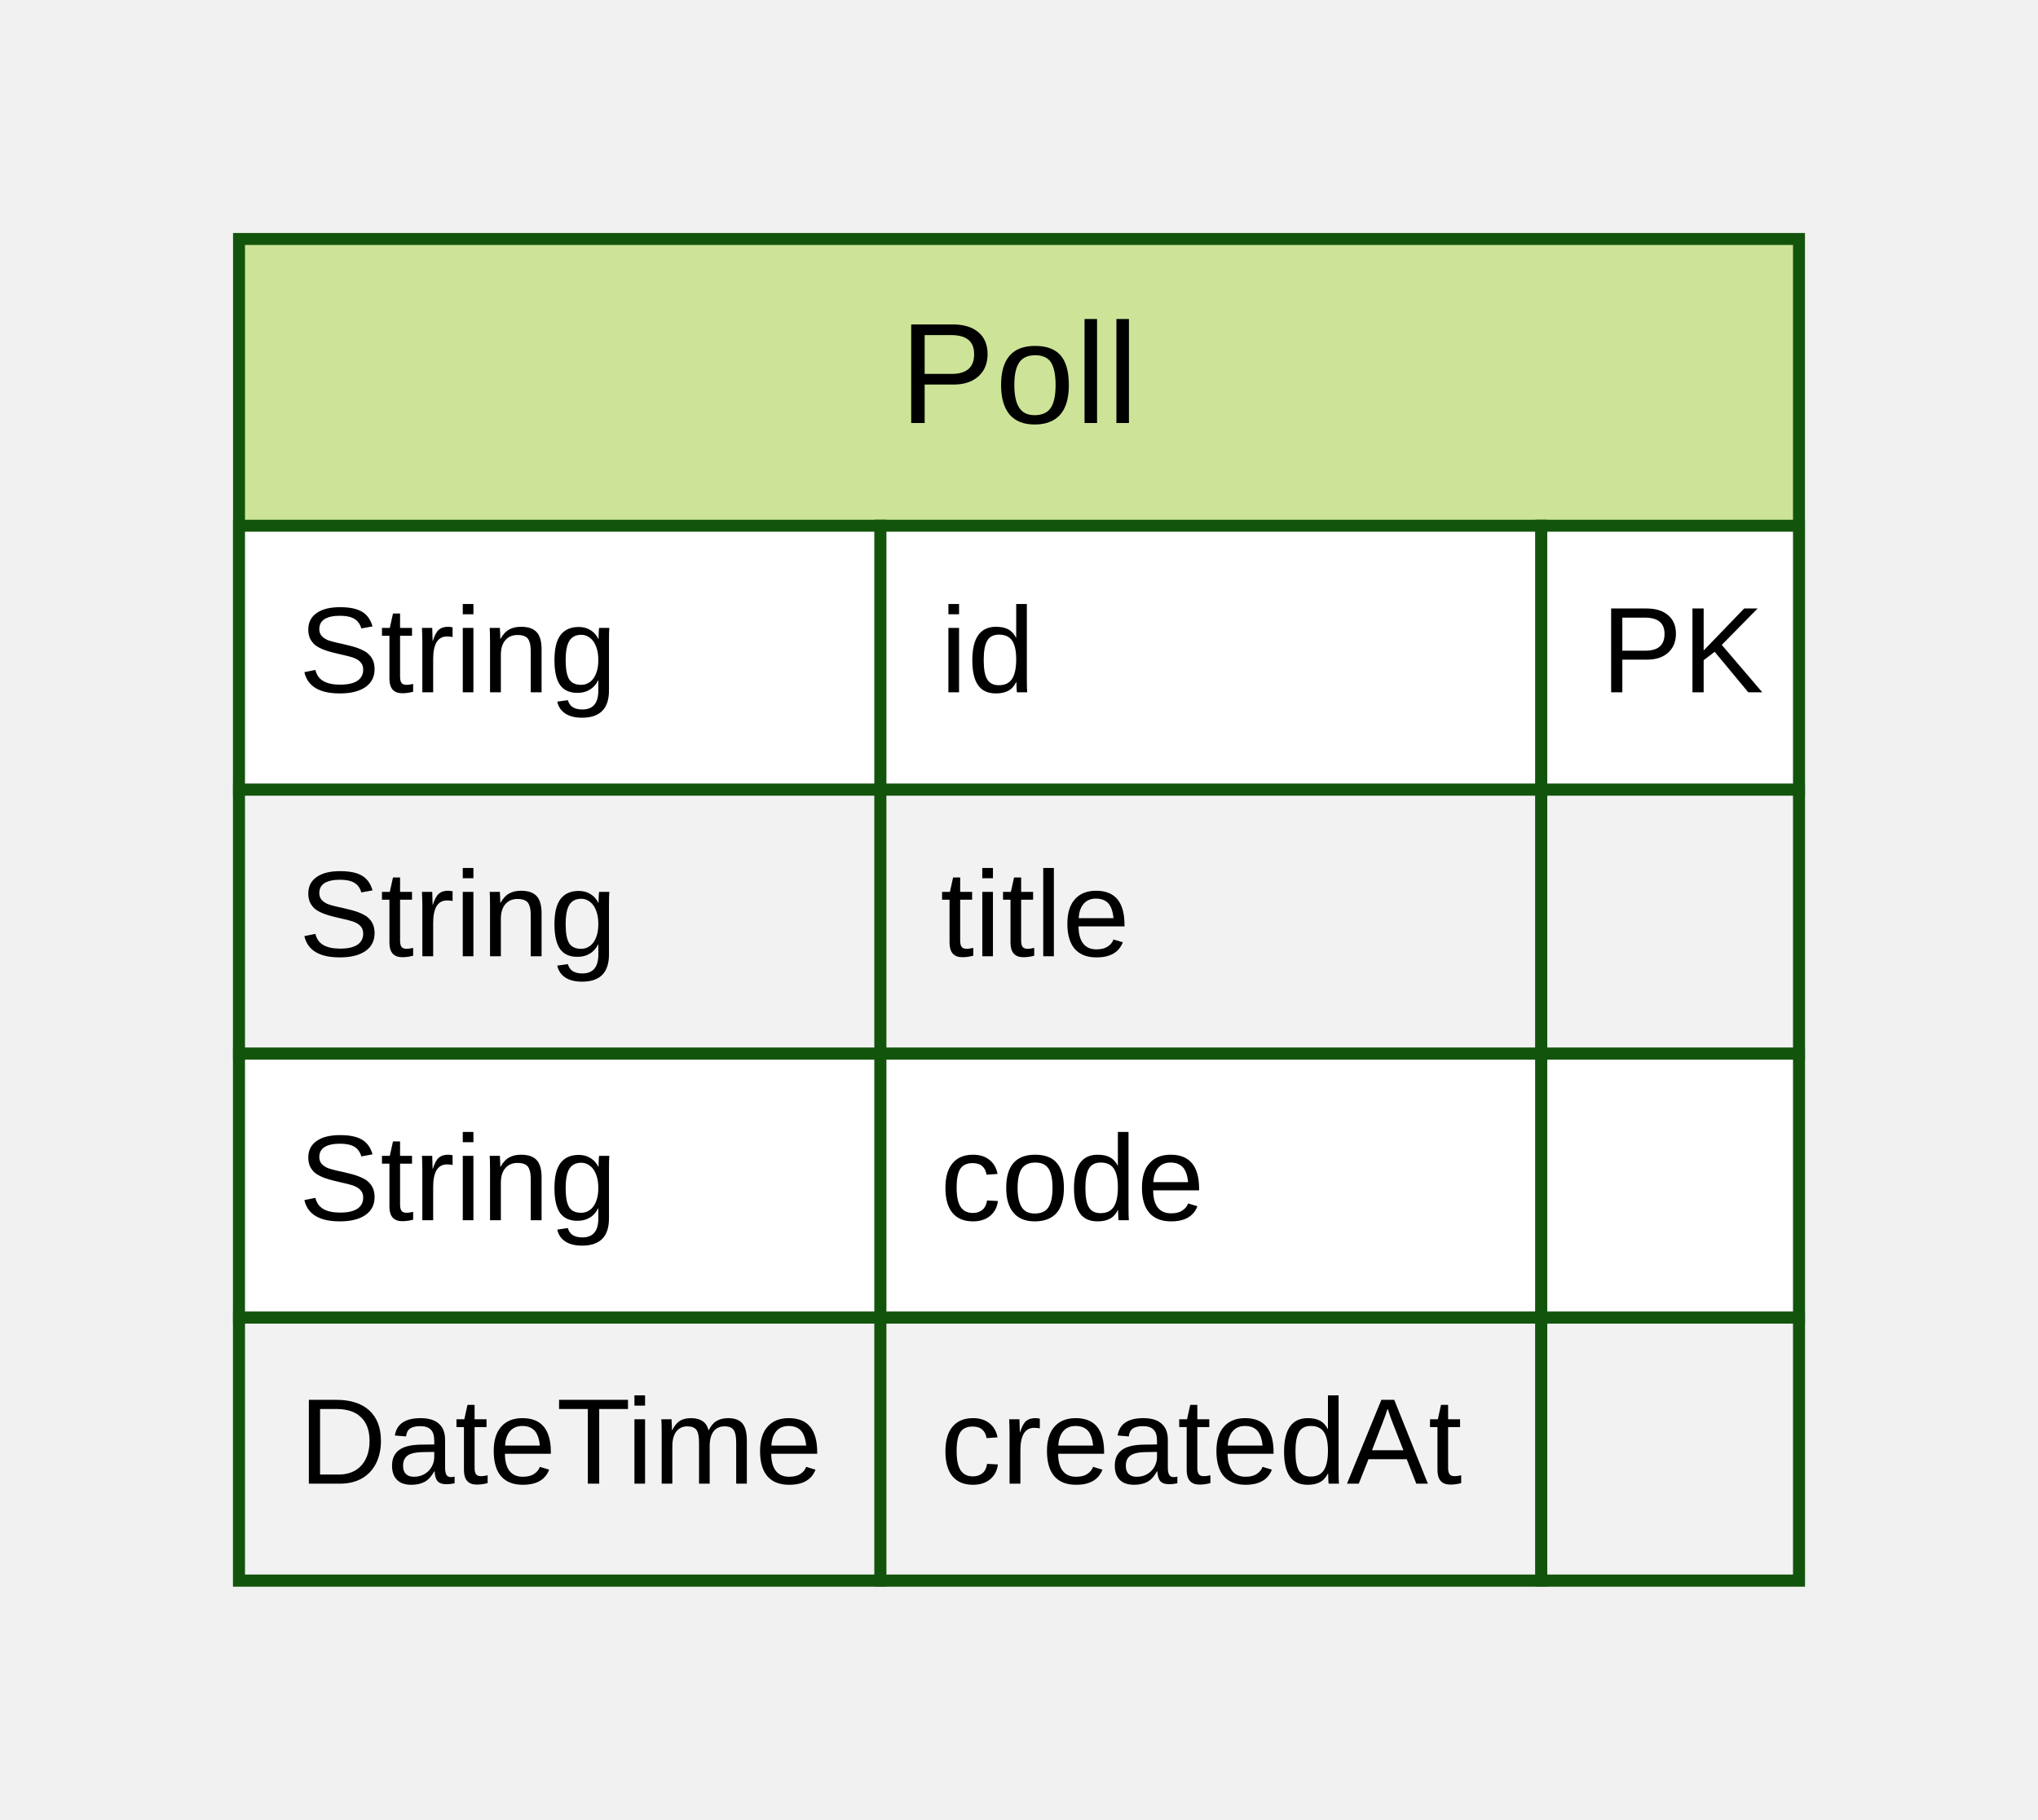
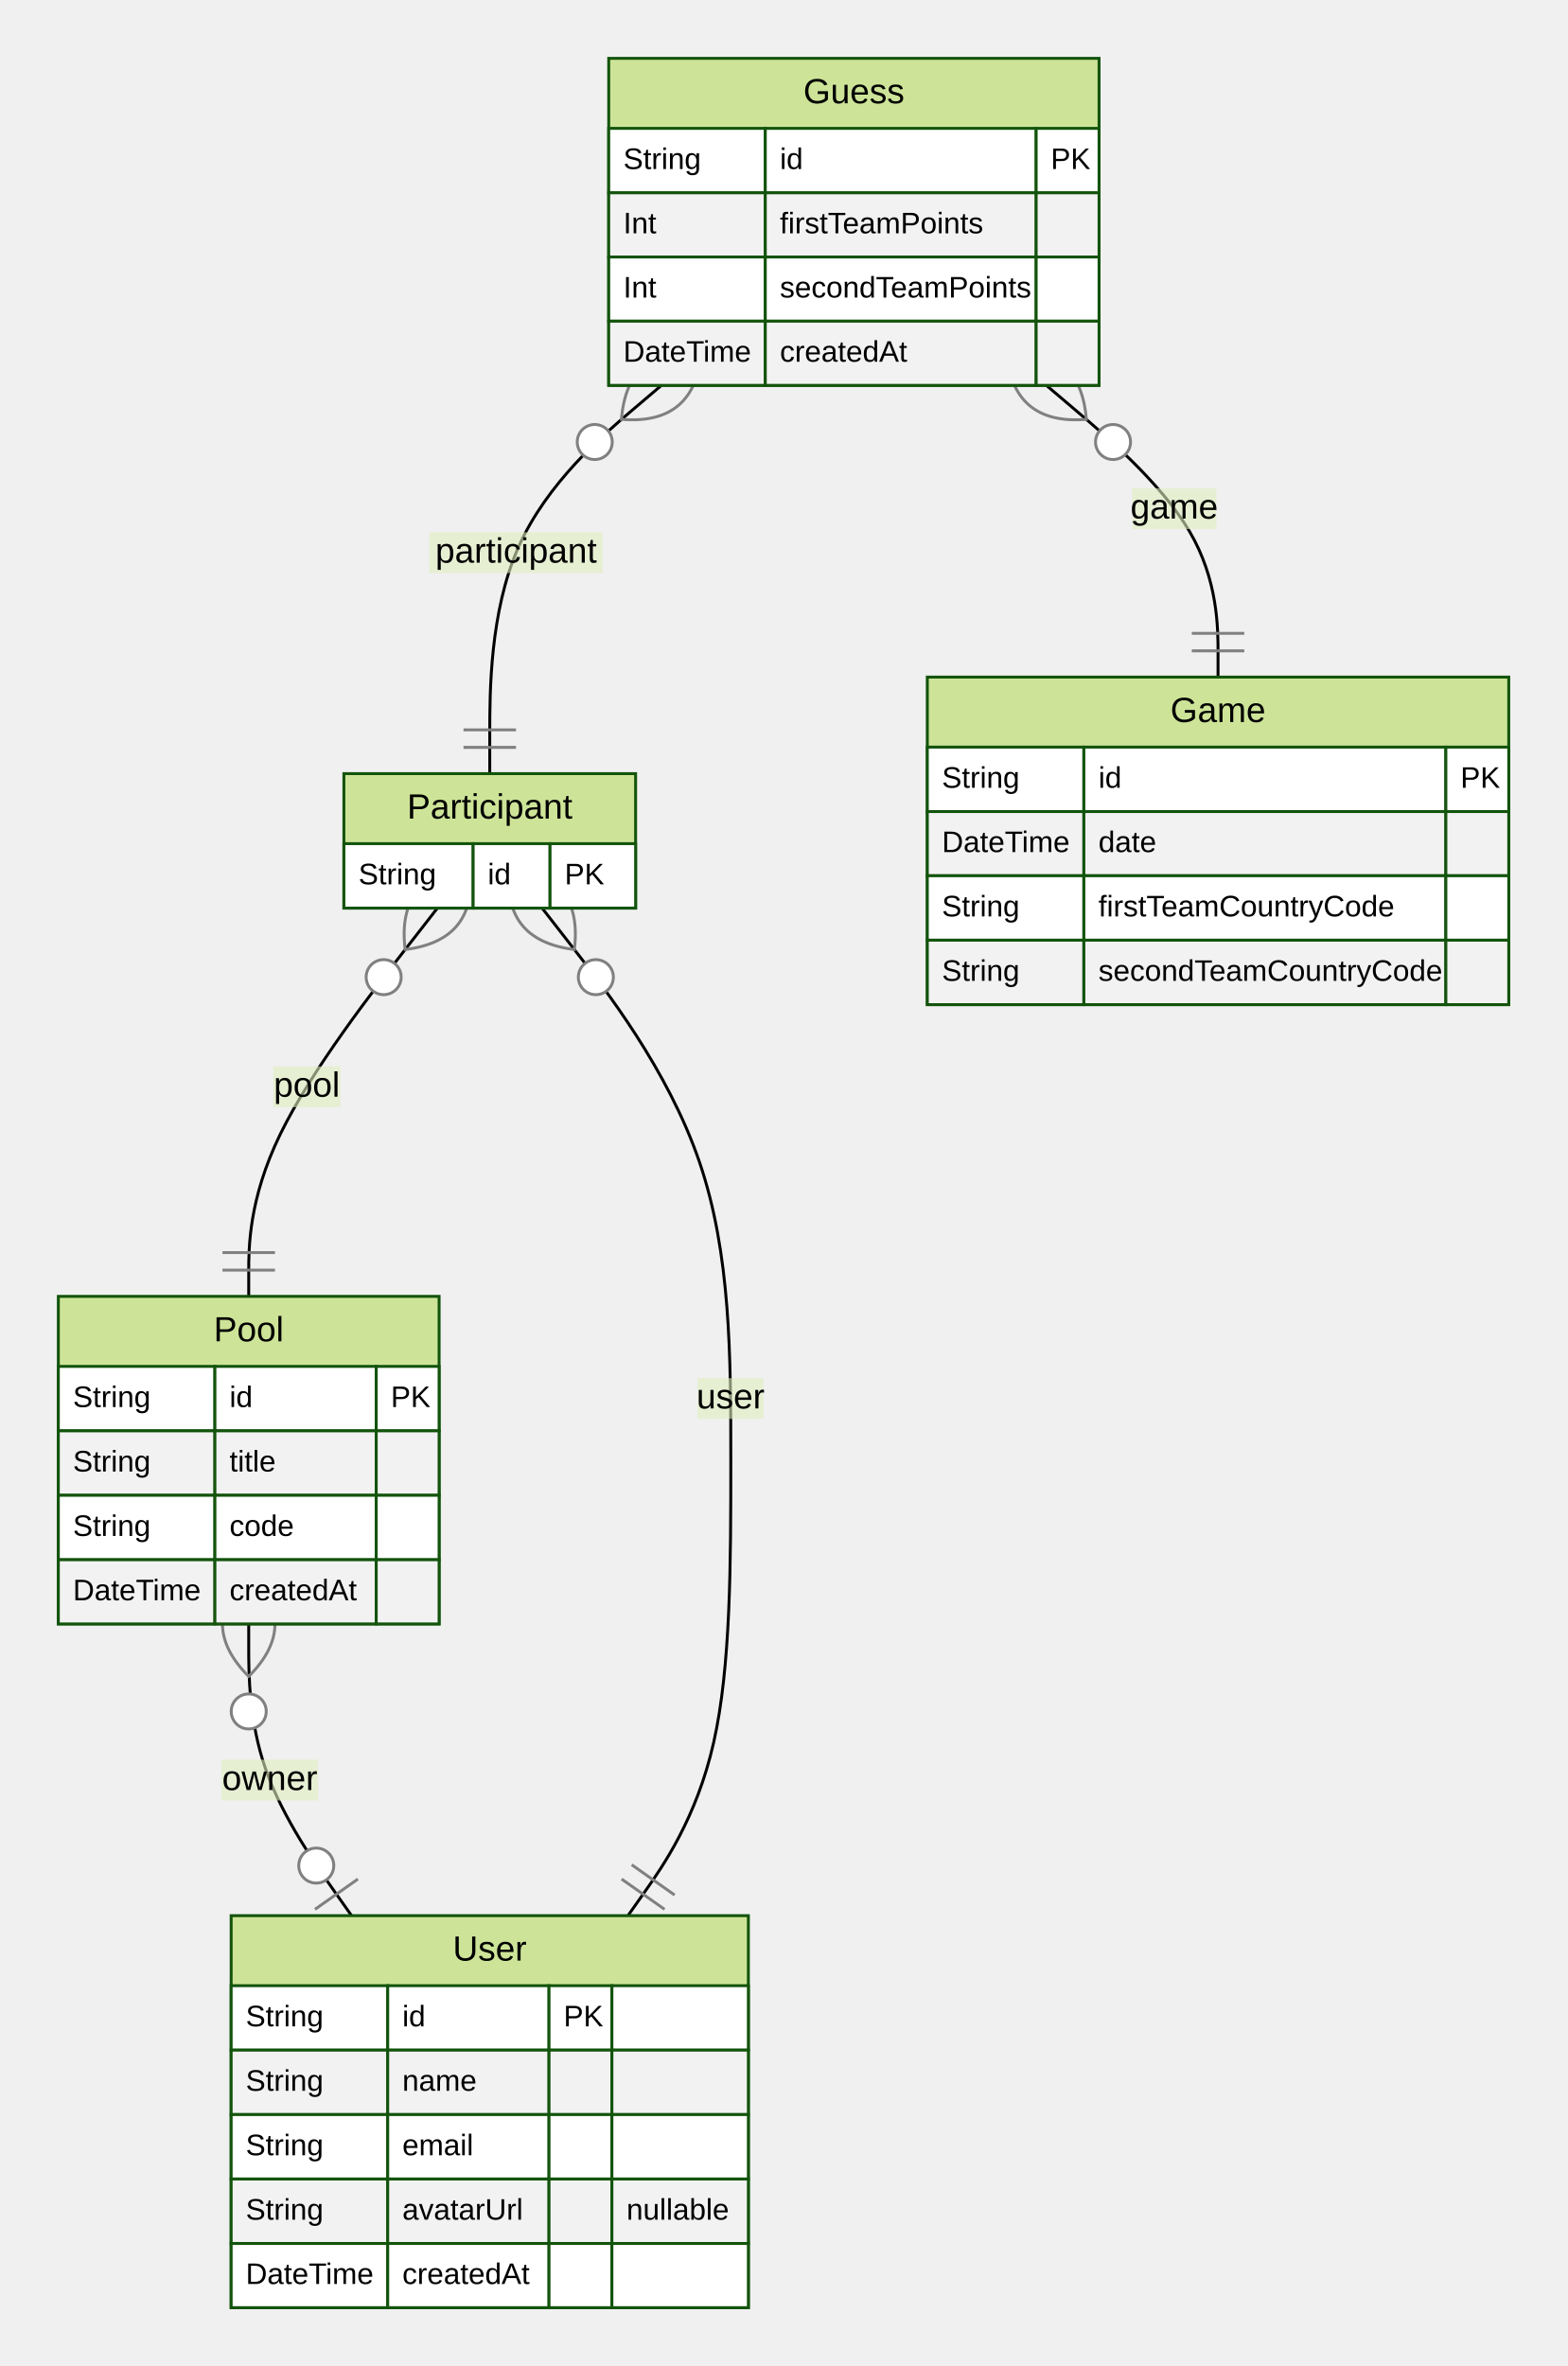
- <svg xmlns="http://www.w3.org/2000/svg" aria-labelledby="chart-title-mermaid-0 chart-desc-mermaid-0" role="img" viewBox="0 0 170.531 152.275" style="max-width: 170.531px; background-color: white;" width="100%" id="mermaid-0">
+ <svg xmlns="http://www.w3.org/2000/svg" aria-labelledby="chart-title-mermaid-0 chart-desc-mermaid-0" role="img" viewBox="0 0 537.227 811.01" style="max-width: 537.227px; background-color: white;" width="100%" id="mermaid-0">
  <style>#mermaid-0 {font-family:"trebuchet ms",verdana,arial,sans-serif;font-size:16px;fill:#000000;}#mermaid-0 .error-icon{fill:#552222;}#mermaid-0 .error-text{fill:#552222;stroke:#552222;}#mermaid-0 .edge-thickness-normal{stroke-width:2px;}#mermaid-0 .edge-thickness-thick{stroke-width:3.5px;}#mermaid-0 .edge-pattern-solid{stroke-dasharray:0;}#mermaid-0 .edge-pattern-dashed{stroke-dasharray:3;}#mermaid-0 .edge-pattern-dotted{stroke-dasharray:2;}#mermaid-0 .marker{fill:#000000;stroke:#000000;}#mermaid-0 .marker.cross{stroke:#000000;}#mermaid-0 svg{font-family:"trebuchet ms",verdana,arial,sans-serif;font-size:16px;}#mermaid-0 .entityBox{fill:#cde498;stroke:#13540c;}#mermaid-0 .attributeBoxOdd{fill:#ffffff;stroke:#13540c;}#mermaid-0 .attributeBoxEven{fill:#f2f2f2;stroke:#13540c;}#mermaid-0 .relationshipLabelBox{fill:hsl(78.158, 58.462%, 84.51%);opacity:0.7;background-color:hsl(78.158, 58.462%, 84.51%);}#mermaid-0 .relationshipLabelBox rect{opacity:0.5;}#mermaid-0 .relationshipLine{stroke:#000000;}#mermaid-0 :root{--mermaid-font-family:"trebuchet ms",verdana,arial,sans-serif;}</style>
  <g />
  <defs>
    <marker orient="auto" markerHeight="18" markerWidth="18" refY="9" refX="0" id="ONLY_ONE_START">
      <path d="M9,0 L9,18 M15,0 L15,18" fill="none" stroke="gray" />
    </marker>
  </defs>
  <defs>
    <marker orient="auto" markerHeight="18" markerWidth="18" refY="9" refX="18" id="ONLY_ONE_END">
      <path d="M3,0 L3,18 M9,0 L9,18" fill="none" stroke="gray" />
    </marker>
  </defs>
  <defs>
    <marker orient="auto" markerHeight="18" markerWidth="30" refY="9" refX="0" id="ZERO_OR_ONE_START">
      <circle r="6" cy="9" cx="21" fill="white" stroke="gray" />
      <path d="M9,0 L9,18" fill="none" stroke="gray" />
    </marker>
  </defs>
  <defs>
    <marker orient="auto" markerHeight="18" markerWidth="30" refY="9" refX="30" id="ZERO_OR_ONE_END">
      <circle r="6" cy="9" cx="9" fill="white" stroke="gray" />
      <path d="M21,0 L21,18" fill="none" stroke="gray" />
    </marker>
  </defs>
  <defs>
    <marker orient="auto" markerHeight="36" markerWidth="45" refY="18" refX="18" id="ONE_OR_MORE_START">
      <path d="M0,18 Q 18,0 36,18 Q 18,36 0,18 M42,9 L42,27" fill="none" stroke="gray" />
    </marker>
  </defs>
  <defs>
    <marker orient="auto" markerHeight="36" markerWidth="45" refY="18" refX="27" id="ONE_OR_MORE_END">
      <path d="M3,9 L3,27 M9,18 Q27,0 45,18 Q27,36 9,18" fill="none" stroke="gray" />
    </marker>
  </defs>
  <defs>
    <marker orient="auto" markerHeight="36" markerWidth="57" refY="18" refX="18" id="ZERO_OR_MORE_START">
      <circle r="6" cy="18" cx="48" fill="white" stroke="gray" />
      <path d="M0,18 Q18,0 36,18 Q18,36 0,18" fill="none" stroke="gray" />
    </marker>
  </defs>
  <defs>
    <marker orient="auto" markerHeight="36" markerWidth="57" refY="18" refX="39" id="ZERO_OR_MORE_END">
      <circle r="6" cy="18" cx="9" fill="white" stroke="gray" />
      <path d="M21,18 Q39,0 57,18 Q39,36 21,18" fill="none" stroke="gray" />
    </marker>
  </defs>
-   <g transform="translate(20,20 )" id="Poll">
+   <path marker-start="url(#ZERO_OR_MORE_START)" marker-end="url(#ZERO_OR_ONE_END)" fill="none" stroke="gray" d="M85.266,556.643L85.266,564.976C85.266,573.309,85.266,589.976,91.142,606.643C97.018,623.309,108.771,639.976,114.647,648.309L120.523,656.643" class="er relationshipLine" />
+   <path marker-start="url(#ZERO_OR_MORE_START)" marker-end="url(#ONLY_ONE_END)" fill="none" stroke="gray" d="M185.841,311.275L196.622,325.124C207.404,338.973,228.968,366.67,239.749,398.208C250.531,429.746,250.531,465.126,250.531,500.505C250.531,535.884,250.531,571.263,244.655,597.286C238.779,623.309,227.026,639.976,221.15,648.309L215.273,656.643" class="er relationshipLine" />
+   <path marker-start="url(#ZERO_OR_MORE_START)" marker-end="url(#ONLY_ONE_END)" fill="none" stroke="gray" d="M149.956,311.275L139.174,325.124C128.393,338.973,106.829,366.67,96.047,388.852C85.266,411.034,85.266,427.701,85.266,436.034L85.266,444.367" class="er relationshipLine" />
+   <path marker-start="url(#ZERO_OR_MORE_START)" marker-end="url(#ONLY_ONE_END)" fill="none" stroke="gray" d="M226.756,132.092L216.946,140.425C207.137,148.758,187.518,165.425,177.708,187.607C167.898,209.789,167.898,237.486,167.898,251.335L167.898,265.184" class="er relationshipLine" />
+   <path marker-start="url(#ZERO_OR_MORE_START)" marker-end="url(#ONLY_ONE_END)" fill="none" stroke="gray" d="M358.705,132.092L368.515,140.425C378.324,148.758,397.943,165.425,407.753,182.092C417.562,198.758,417.562,215.425,417.562,223.758L417.562,232.092" class="er relationshipLine" />
+   <g transform="translate(20,444.3672 )" id="Pool">
    <rect height="112.275" width="130.531" y="0" x="0" stroke="gray" fill-opacity="100%" fill="honeydew" class="er entityBox" />
-     <text transform="translate(65.26562,12)" style="font-family: &quot;trebuchet ms&quot;, verdana, arial, sans-serif;; font-size: 12px" text-anchor="middle" dominant-baseline="middle" y="0" x="0" id="entity-Poll" class="er entityLabel">Poll</text>
-     <rect height="22.092" width="53.672" y="24" x="0" stroke="gray" fill-opacity="100%" fill="honeydew" class="er attributeBoxOdd" />
-     <text transform="translate(5,35.0459)" style="font-family: &quot;trebuchet ms&quot;, verdana, arial, sans-serif;; font-size: 10.2px" text-anchor="left" dominant-baseline="middle" y="0" x="0" id="entity-Poll-attr-1-type" class="er entityLabel">String</text>
+     <text transform="translate(65.26562,12)" style="font-family: &quot;trebuchet ms&quot;, verdana, arial, sans-serif;; font-size: 12px" text-anchor="middle" dominant-baseline="middle" y="0" x="0" id="entity-Pool" class="er entityLabel">Pool</text>
+     <rect height="22.092" width="53.672" y="24" x="0" stroke="gray" fill-opacity="100%" fill="honeydew" class="er attributeBoxOdd" />
+     <text transform="translate(5,35.0459)" style="font-family: &quot;trebuchet ms&quot;, verdana, arial, sans-serif;; font-size: 10.2px" text-anchor="left" dominant-baseline="middle" y="0" x="0" id="entity-Pool-attr-1-type" class="er entityLabel">String</text>
    <rect height="22.092" width="55.297" y="24" x="53.672" stroke="gray" fill-opacity="100%" fill="honeydew" class="er attributeBoxOdd" />
-     <text transform="translate(58.67188,35.0459)" style="font-family: &quot;trebuchet ms&quot;, verdana, arial, sans-serif;; font-size: 10.2px" text-anchor="left" dominant-baseline="middle" y="0" x="0" id="entity-Poll-attr-1-name" class="er entityLabel">id</text>
+     <text transform="translate(58.67188,35.0459)" style="font-family: &quot;trebuchet ms&quot;, verdana, arial, sans-serif;; font-size: 10.2px" text-anchor="left" dominant-baseline="middle" y="0" x="0" id="entity-Pool-attr-1-name" class="er entityLabel">id</text>
    <rect height="22.092" width="21.562" y="24" x="108.969" stroke="gray" fill-opacity="100%" fill="honeydew" class="er attributeBoxOdd" />
-     <text transform="translate(113.9688,35.0459)" style="font-family: &quot;trebuchet ms&quot;, verdana, arial, sans-serif;; font-size: 10.2px" text-anchor="left" dominant-baseline="middle" y="0" x="0" id="entity-Poll-attr-1-key" class="er entityLabel">PK</text>
+     <text transform="translate(113.9688,35.0459)" style="font-family: &quot;trebuchet ms&quot;, verdana, arial, sans-serif;; font-size: 10.2px" text-anchor="left" dominant-baseline="middle" y="0" x="0" id="entity-Pool-attr-1-key" class="er entityLabel">PK</text>
    <rect height="22.092" width="53.672" y="46.092" x="0" stroke="gray" fill-opacity="100%" fill="honeydew" class="er attributeBoxEven" />
-     <text transform="translate(5,57.1377)" style="font-family: &quot;trebuchet ms&quot;, verdana, arial, sans-serif;; font-size: 10.2px" text-anchor="left" dominant-baseline="middle" y="0" x="0" id="entity-Poll-attr-2-type" class="er entityLabel">String</text>
+     <text transform="translate(5,57.1377)" style="font-family: &quot;trebuchet ms&quot;, verdana, arial, sans-serif;; font-size: 10.2px" text-anchor="left" dominant-baseline="middle" y="0" x="0" id="entity-Pool-attr-2-type" class="er entityLabel">String</text>
    <rect height="22.092" width="55.297" y="46.092" x="53.672" stroke="gray" fill-opacity="100%" fill="honeydew" class="er attributeBoxEven" />
-     <text transform="translate(58.67188,57.1377)" style="font-family: &quot;trebuchet ms&quot;, verdana, arial, sans-serif;; font-size: 10.2px" text-anchor="left" dominant-baseline="middle" y="0" x="0" id="entity-Poll-attr-2-name" class="er entityLabel">title</text>
+     <text transform="translate(58.67188,57.1377)" style="font-family: &quot;trebuchet ms&quot;, verdana, arial, sans-serif;; font-size: 10.2px" text-anchor="left" dominant-baseline="middle" y="0" x="0" id="entity-Pool-attr-2-name" class="er entityLabel">title</text>
    <rect height="22.092" width="21.562" y="46.092" x="108.969" stroke="gray" fill-opacity="100%" fill="honeydew" class="er attributeBoxEven" />
-     <text transform="translate(113.9688,57.1377)" style="font-family: &quot;trebuchet ms&quot;, verdana, arial, sans-serif;; font-size: 10.2px" text-anchor="left" dominant-baseline="middle" y="0" x="0" id="entity-Poll-attr-2-key" class="er entityLabel" />
+     <text transform="translate(113.9688,57.1377)" style="font-family: &quot;trebuchet ms&quot;, verdana, arial, sans-serif;; font-size: 10.2px" text-anchor="left" dominant-baseline="middle" y="0" x="0" id="entity-Pool-attr-2-key" class="er entityLabel" />
    <rect height="22.092" width="53.672" y="68.184" x="0" stroke="gray" fill-opacity="100%" fill="honeydew" class="er attributeBoxOdd" />
-     <text transform="translate(5,79.22949)" style="font-family: &quot;trebuchet ms&quot;, verdana, arial, sans-serif;; font-size: 10.2px" text-anchor="left" dominant-baseline="middle" y="0" x="0" id="entity-Poll-attr-3-type" class="er entityLabel">String</text>
+     <text transform="translate(5,79.22949)" style="font-family: &quot;trebuchet ms&quot;, verdana, arial, sans-serif;; font-size: 10.2px" text-anchor="left" dominant-baseline="middle" y="0" x="0" id="entity-Pool-attr-3-type" class="er entityLabel">String</text>
    <rect height="22.092" width="55.297" y="68.184" x="53.672" stroke="gray" fill-opacity="100%" fill="honeydew" class="er attributeBoxOdd" />
-     <text transform="translate(58.67188,79.22949)" style="font-family: &quot;trebuchet ms&quot;, verdana, arial, sans-serif;; font-size: 10.2px" text-anchor="left" dominant-baseline="middle" y="0" x="0" id="entity-Poll-attr-3-name" class="er entityLabel">code</text>
+     <text transform="translate(58.67188,79.22949)" style="font-family: &quot;trebuchet ms&quot;, verdana, arial, sans-serif;; font-size: 10.2px" text-anchor="left" dominant-baseline="middle" y="0" x="0" id="entity-Pool-attr-3-name" class="er entityLabel">code</text>
    <rect height="22.092" width="21.562" y="68.184" x="108.969" stroke="gray" fill-opacity="100%" fill="honeydew" class="er attributeBoxOdd" />
-     <text transform="translate(113.9688,79.22949)" style="font-family: &quot;trebuchet ms&quot;, verdana, arial, sans-serif;; font-size: 10.2px" text-anchor="left" dominant-baseline="middle" y="0" x="0" id="entity-Poll-attr-3-key" class="er entityLabel" />
+     <text transform="translate(113.9688,79.22949)" style="font-family: &quot;trebuchet ms&quot;, verdana, arial, sans-serif;; font-size: 10.2px" text-anchor="left" dominant-baseline="middle" y="0" x="0" id="entity-Pool-attr-3-key" class="er entityLabel" />
    <rect height="22" width="53.672" y="90.275" x="0" stroke="gray" fill-opacity="100%" fill="honeydew" class="er attributeBoxEven" />
-     <text transform="translate(5,101.2754)" style="font-family: &quot;trebuchet ms&quot;, verdana, arial, sans-serif;; font-size: 10.2px" text-anchor="left" dominant-baseline="middle" y="0" x="0" id="entity-Poll-attr-4-type" class="er entityLabel">DateTime</text>
+     <text transform="translate(5,101.2754)" style="font-family: &quot;trebuchet ms&quot;, verdana, arial, sans-serif;; font-size: 10.2px" text-anchor="left" dominant-baseline="middle" y="0" x="0" id="entity-Pool-attr-4-type" class="er entityLabel">DateTime</text>
    <rect height="22" width="55.297" y="90.275" x="53.672" stroke="gray" fill-opacity="100%" fill="honeydew" class="er attributeBoxEven" />
-     <text transform="translate(58.67188,101.2754)" style="font-family: &quot;trebuchet ms&quot;, verdana, arial, sans-serif;; font-size: 10.2px" text-anchor="left" dominant-baseline="middle" y="0" x="0" id="entity-Poll-attr-4-name" class="er entityLabel">createdAt</text>
+     <text transform="translate(58.67188,101.2754)" style="font-family: &quot;trebuchet ms&quot;, verdana, arial, sans-serif;; font-size: 10.2px" text-anchor="left" dominant-baseline="middle" y="0" x="0" id="entity-Pool-attr-4-name" class="er entityLabel">createdAt</text>
    <rect height="22" width="21.562" y="90.275" x="108.969" stroke="gray" fill-opacity="100%" fill="honeydew" class="er attributeBoxEven" />
-     <text transform="translate(113.9688,101.2754)" style="font-family: &quot;trebuchet ms&quot;, verdana, arial, sans-serif;; font-size: 10.2px" text-anchor="left" dominant-baseline="middle" y="0" x="0" id="entity-Poll-attr-4-key" class="er entityLabel" />
-   </g>
+     <text transform="translate(113.9688,101.2754)" style="font-family: &quot;trebuchet ms&quot;, verdana, arial, sans-serif;; font-size: 10.2px" text-anchor="left" dominant-baseline="middle" y="0" x="0" id="entity-Pool-attr-4-key" class="er entityLabel" />
+   </g>
+   <g transform="translate(117.8984,265.1836 )" id="Participant">
+     <rect height="46.092" width="100" y="0" x="0" stroke="gray" fill-opacity="100%" fill="honeydew" class="er entityBox" />
+     <text transform="translate(50,12)" style="font-family: &quot;trebuchet ms&quot;, verdana, arial, sans-serif;; font-size: 12px" text-anchor="middle" dominant-baseline="middle" y="0" x="0" id="entity-Participant" class="er entityLabel">Participant</text>
+     <rect height="22.092" width="44.302" y="24" x="0" stroke="gray" fill-opacity="100%" fill="honeydew" class="er attributeBoxOdd" />
+     <text transform="translate(5,35.0459)" style="font-family: &quot;trebuchet ms&quot;, verdana, arial, sans-serif;; font-size: 10.2px" text-anchor="left" dominant-baseline="middle" y="0" x="0" id="entity-Participant-attr-1-type" class="er entityLabel">String</text>
+     <rect height="22.092" width="26.365" y="24" x="44.302" stroke="gray" fill-opacity="100%" fill="honeydew" class="er attributeBoxOdd" />
+     <text transform="translate(49.30208,35.0459)" style="font-family: &quot;trebuchet ms&quot;, verdana, arial, sans-serif;; font-size: 10.2px" text-anchor="left" dominant-baseline="middle" y="0" x="0" id="entity-Participant-attr-1-name" class="er entityLabel">id</text>
+     <rect height="22.092" width="29.333" y="24" x="70.667" stroke="gray" fill-opacity="100%" fill="honeydew" class="er attributeBoxOdd" />
+     <text transform="translate(75.66667,35.0459)" style="font-family: &quot;trebuchet ms&quot;, verdana, arial, sans-serif;; font-size: 10.2px" text-anchor="left" dominant-baseline="middle" y="0" x="0" id="entity-Participant-attr-1-key" class="er entityLabel">PK</text>
+   </g>
+   <g transform="translate(79.24219,656.6426 )" id="User">
+     <rect height="134.367" width="177.312" y="0" x="0" stroke="gray" fill-opacity="100%" fill="honeydew" class="er entityBox" />
+     <text transform="translate(88.65625,12)" style="font-family: &quot;trebuchet ms&quot;, verdana, arial, sans-serif;; font-size: 12px" text-anchor="middle" dominant-baseline="middle" y="0" x="0" id="entity-User" class="er entityLabel">User</text>
+     <rect height="22.092" width="53.672" y="24" x="0" stroke="gray" fill-opacity="100%" fill="honeydew" class="er attributeBoxOdd" />
+     <text transform="translate(5,35.0459)" style="font-family: &quot;trebuchet ms&quot;, verdana, arial, sans-serif;; font-size: 10.2px" text-anchor="left" dominant-baseline="middle" y="0" x="0" id="entity-User-attr-1-type" class="er entityLabel">String</text>
+     <rect height="22.092" width="55.297" y="24" x="53.672" stroke="gray" fill-opacity="100%" fill="honeydew" class="er attributeBoxOdd" />
+     <text transform="translate(58.67188,35.0459)" style="font-family: &quot;trebuchet ms&quot;, verdana, arial, sans-serif;; font-size: 10.2px" text-anchor="left" dominant-baseline="middle" y="0" x="0" id="entity-User-attr-1-name" class="er entityLabel">id</text>
+     <rect height="22.092" width="21.562" y="24" x="108.969" stroke="gray" fill-opacity="100%" fill="honeydew" class="er attributeBoxOdd" />
+     <text transform="translate(113.9688,35.0459)" style="font-family: &quot;trebuchet ms&quot;, verdana, arial, sans-serif;; font-size: 10.2px" text-anchor="left" dominant-baseline="middle" y="0" x="0" id="entity-User-attr-1-key" class="er entityLabel">PK</text>
+     <rect height="22.092" width="46.781" y="24" x="130.531" stroke="gray" fill-opacity="100%" fill="honeydew" class="er attributeBoxOdd" />
+     <text transform="translate(135.5312,35.0459)" style="font-family: &quot;trebuchet ms&quot;, verdana, arial, sans-serif;; font-size: 10.2px" text-anchor="left" dominant-baseline="middle" y="0" x="0" id="entity-User-attr-1-comment" class="er entityLabel" />
+     <rect height="22.092" width="53.672" y="46.092" x="0" stroke="gray" fill-opacity="100%" fill="honeydew" class="er attributeBoxEven" />
+     <text transform="translate(5,57.1377)" style="font-family: &quot;trebuchet ms&quot;, verdana, arial, sans-serif;; font-size: 10.2px" text-anchor="left" dominant-baseline="middle" y="0" x="0" id="entity-User-attr-2-type" class="er entityLabel">String</text>
+     <rect height="22.092" width="55.297" y="46.092" x="53.672" stroke="gray" fill-opacity="100%" fill="honeydew" class="er attributeBoxEven" />
+     <text transform="translate(58.67188,57.1377)" style="font-family: &quot;trebuchet ms&quot;, verdana, arial, sans-serif;; font-size: 10.2px" text-anchor="left" dominant-baseline="middle" y="0" x="0" id="entity-User-attr-2-name" class="er entityLabel">name</text>
+     <rect height="22.092" width="21.562" y="46.092" x="108.969" stroke="gray" fill-opacity="100%" fill="honeydew" class="er attributeBoxEven" />
+     <text transform="translate(113.9688,57.1377)" style="font-family: &quot;trebuchet ms&quot;, verdana, arial, sans-serif;; font-size: 10.2px" text-anchor="left" dominant-baseline="middle" y="0" x="0" id="entity-User-attr-2-key" class="er entityLabel" />
+     <rect height="22.092" width="46.781" y="46.092" x="130.531" stroke="gray" fill-opacity="100%" fill="honeydew" class="er attributeBoxEven" />
+     <text transform="translate(135.5312,57.1377)" style="font-family: &quot;trebuchet ms&quot;, verdana, arial, sans-serif;; font-size: 10.2px" text-anchor="left" dominant-baseline="middle" y="0" x="0" id="entity-User-attr-2-comment" class="er entityLabel" />
+     <rect height="22.092" width="53.672" y="68.184" x="0" stroke="gray" fill-opacity="100%" fill="honeydew" class="er attributeBoxOdd" />
+     <text transform="translate(5,79.22949)" style="font-family: &quot;trebuchet ms&quot;, verdana, arial, sans-serif;; font-size: 10.2px" text-anchor="left" dominant-baseline="middle" y="0" x="0" id="entity-User-attr-3-type" class="er entityLabel">String</text>
+     <rect height="22.092" width="55.297" y="68.184" x="53.672" stroke="gray" fill-opacity="100%" fill="honeydew" class="er attributeBoxOdd" />
+     <text transform="translate(58.67188,79.22949)" style="font-family: &quot;trebuchet ms&quot;, verdana, arial, sans-serif;; font-size: 10.2px" text-anchor="left" dominant-baseline="middle" y="0" x="0" id="entity-User-attr-3-name" class="er entityLabel">email</text>
+     <rect height="22.092" width="21.562" y="68.184" x="108.969" stroke="gray" fill-opacity="100%" fill="honeydew" class="er attributeBoxOdd" />
+     <text transform="translate(113.9688,79.22949)" style="font-family: &quot;trebuchet ms&quot;, verdana, arial, sans-serif;; font-size: 10.2px" text-anchor="left" dominant-baseline="middle" y="0" x="0" id="entity-User-attr-3-key" class="er entityLabel" />
+     <rect height="22.092" width="46.781" y="68.184" x="130.531" stroke="gray" fill-opacity="100%" fill="honeydew" class="er attributeBoxOdd" />
+     <text transform="translate(135.5312,79.22949)" style="font-family: &quot;trebuchet ms&quot;, verdana, arial, sans-serif;; font-size: 10.2px" text-anchor="left" dominant-baseline="middle" y="0" x="0" id="entity-User-attr-3-comment" class="er entityLabel" />
+     <rect height="22.092" width="53.672" y="90.275" x="0" stroke="gray" fill-opacity="100%" fill="honeydew" class="er attributeBoxEven" />
+     <text transform="translate(5,101.3213)" style="font-family: &quot;trebuchet ms&quot;, verdana, arial, sans-serif;; font-size: 10.2px" text-anchor="left" dominant-baseline="middle" y="0" x="0" id="entity-User-attr-4-type" class="er entityLabel">String</text>
+     <rect height="22.092" width="55.297" y="90.275" x="53.672" stroke="gray" fill-opacity="100%" fill="honeydew" class="er attributeBoxEven" />
+     <text transform="translate(58.67188,101.3213)" style="font-family: &quot;trebuchet ms&quot;, verdana, arial, sans-serif;; font-size: 10.2px" text-anchor="left" dominant-baseline="middle" y="0" x="0" id="entity-User-attr-4-name" class="er entityLabel">avatarUrl</text>
+     <rect height="22.092" width="21.562" y="90.275" x="108.969" stroke="gray" fill-opacity="100%" fill="honeydew" class="er attributeBoxEven" />
+     <text transform="translate(113.9688,101.3213)" style="font-family: &quot;trebuchet ms&quot;, verdana, arial, sans-serif;; font-size: 10.2px" text-anchor="left" dominant-baseline="middle" y="0" x="0" id="entity-User-attr-4-key" class="er entityLabel" />
+     <rect height="22.092" width="46.781" y="90.275" x="130.531" stroke="gray" fill-opacity="100%" fill="honeydew" class="er attributeBoxEven" />
+     <text transform="translate(135.5312,101.3213)" style="font-family: &quot;trebuchet ms&quot;, verdana, arial, sans-serif;; font-size: 10.2px" text-anchor="left" dominant-baseline="middle" y="0" x="0" id="entity-User-attr-4-comment" class="er entityLabel">nullable</text>
+     <rect height="22" width="53.672" y="112.367" x="0" stroke="gray" fill-opacity="100%" fill="honeydew" class="er attributeBoxOdd" />
+     <text transform="translate(5,123.3672)" style="font-family: &quot;trebuchet ms&quot;, verdana, arial, sans-serif;; font-size: 10.2px" text-anchor="left" dominant-baseline="middle" y="0" x="0" id="entity-User-attr-5-type" class="er entityLabel">DateTime</text>
+     <rect height="22" width="55.297" y="112.367" x="53.672" stroke="gray" fill-opacity="100%" fill="honeydew" class="er attributeBoxOdd" />
+     <text transform="translate(58.67188,123.3672)" style="font-family: &quot;trebuchet ms&quot;, verdana, arial, sans-serif;; font-size: 10.2px" text-anchor="left" dominant-baseline="middle" y="0" x="0" id="entity-User-attr-5-name" class="er entityLabel">createdAt</text>
+     <rect height="22" width="21.562" y="112.367" x="108.969" stroke="gray" fill-opacity="100%" fill="honeydew" class="er attributeBoxOdd" />
+     <text transform="translate(113.9688,123.3672)" style="font-family: &quot;trebuchet ms&quot;, verdana, arial, sans-serif;; font-size: 10.2px" text-anchor="left" dominant-baseline="middle" y="0" x="0" id="entity-User-attr-5-key" class="er entityLabel" />
+     <rect height="22" width="46.781" y="112.367" x="130.531" stroke="gray" fill-opacity="100%" fill="honeydew" class="er attributeBoxOdd" />
+     <text transform="translate(135.5312,123.3672)" style="font-family: &quot;trebuchet ms&quot;, verdana, arial, sans-serif;; font-size: 10.2px" text-anchor="left" dominant-baseline="middle" y="0" x="0" id="entity-User-attr-5-comment" class="er entityLabel" />
+   </g>
+   <g transform="translate(317.8984,232.0918 )" id="Game">
+     <rect height="112.275" width="199.328" y="0" x="0" stroke="gray" fill-opacity="100%" fill="honeydew" class="er entityBox" />
+     <text transform="translate(99.66406,12)" style="font-family: &quot;trebuchet ms&quot;, verdana, arial, sans-serif;; font-size: 12px" text-anchor="middle" dominant-baseline="middle" y="0" x="0" id="entity-Game" class="er entityLabel">Game</text>
+     <rect height="22.092" width="53.672" y="24" x="0" stroke="gray" fill-opacity="100%" fill="honeydew" class="er attributeBoxOdd" />
+     <text transform="translate(5,35.0459)" style="font-family: &quot;trebuchet ms&quot;, verdana, arial, sans-serif;; font-size: 10.2px" text-anchor="left" dominant-baseline="middle" y="0" x="0" id="entity-Game-attr-1-type" class="er entityLabel">String</text>
+     <rect height="22.092" width="124.094" y="24" x="53.672" stroke="gray" fill-opacity="100%" fill="honeydew" class="er attributeBoxOdd" />
+     <text transform="translate(58.67188,35.0459)" style="font-family: &quot;trebuchet ms&quot;, verdana, arial, sans-serif;; font-size: 10.2px" text-anchor="left" dominant-baseline="middle" y="0" x="0" id="entity-Game-attr-1-name" class="er entityLabel">id</text>
+     <rect height="22.092" width="21.562" y="24" x="177.766" stroke="gray" fill-opacity="100%" fill="honeydew" class="er attributeBoxOdd" />
+     <text transform="translate(182.7656,35.0459)" style="font-family: &quot;trebuchet ms&quot;, verdana, arial, sans-serif;; font-size: 10.2px" text-anchor="left" dominant-baseline="middle" y="0" x="0" id="entity-Game-attr-1-key" class="er entityLabel">PK</text>
+     <rect height="22" width="53.672" y="46.092" x="0" stroke="gray" fill-opacity="100%" fill="honeydew" class="er attributeBoxEven" />
+     <text transform="translate(5,57.0918)" style="font-family: &quot;trebuchet ms&quot;, verdana, arial, sans-serif;; font-size: 10.2px" text-anchor="left" dominant-baseline="middle" y="0" x="0" id="entity-Game-attr-2-type" class="er entityLabel">DateTime</text>
+     <rect height="22" width="124.094" y="46.092" x="53.672" stroke="gray" fill-opacity="100%" fill="honeydew" class="er attributeBoxEven" />
+     <text transform="translate(58.67188,57.0918)" style="font-family: &quot;trebuchet ms&quot;, verdana, arial, sans-serif;; font-size: 10.2px" text-anchor="left" dominant-baseline="middle" y="0" x="0" id="entity-Game-attr-2-name" class="er entityLabel">date</text>
+     <rect height="22" width="21.562" y="46.092" x="177.766" stroke="gray" fill-opacity="100%" fill="honeydew" class="er attributeBoxEven" />
+     <text transform="translate(182.7656,57.0918)" style="font-family: &quot;trebuchet ms&quot;, verdana, arial, sans-serif;; font-size: 10.2px" text-anchor="left" dominant-baseline="middle" y="0" x="0" id="entity-Game-attr-2-key" class="er entityLabel" />
+     <rect height="22.092" width="53.672" y="68.092" x="0" stroke="gray" fill-opacity="100%" fill="honeydew" class="er attributeBoxOdd" />
+     <text transform="translate(5,79.1377)" style="font-family: &quot;trebuchet ms&quot;, verdana, arial, sans-serif;; font-size: 10.2px" text-anchor="left" dominant-baseline="middle" y="0" x="0" id="entity-Game-attr-3-type" class="er entityLabel">String</text>
+     <rect height="22.092" width="124.094" y="68.092" x="53.672" stroke="gray" fill-opacity="100%" fill="honeydew" class="er attributeBoxOdd" />
+     <text transform="translate(58.67188,79.1377)" style="font-family: &quot;trebuchet ms&quot;, verdana, arial, sans-serif;; font-size: 10.2px" text-anchor="left" dominant-baseline="middle" y="0" x="0" id="entity-Game-attr-3-name" class="er entityLabel">firstTeamCountryCode</text>
+     <rect height="22.092" width="21.562" y="68.092" x="177.766" stroke="gray" fill-opacity="100%" fill="honeydew" class="er attributeBoxOdd" />
+     <text transform="translate(182.7656,79.1377)" style="font-family: &quot;trebuchet ms&quot;, verdana, arial, sans-serif;; font-size: 10.2px" text-anchor="left" dominant-baseline="middle" y="0" x="0" id="entity-Game-attr-3-key" class="er entityLabel" />
+     <rect height="22.092" width="53.672" y="90.184" x="0" stroke="gray" fill-opacity="100%" fill="honeydew" class="er attributeBoxEven" />
+     <text transform="translate(5,101.2295)" style="font-family: &quot;trebuchet ms&quot;, verdana, arial, sans-serif;; font-size: 10.2px" text-anchor="left" dominant-baseline="middle" y="0" x="0" id="entity-Game-attr-4-type" class="er entityLabel">String</text>
+     <rect height="22.092" width="124.094" y="90.184" x="53.672" stroke="gray" fill-opacity="100%" fill="honeydew" class="er attributeBoxEven" />
+     <text transform="translate(58.67188,101.2295)" style="font-family: &quot;trebuchet ms&quot;, verdana, arial, sans-serif;; font-size: 10.2px" text-anchor="left" dominant-baseline="middle" y="0" x="0" id="entity-Game-attr-4-name" class="er entityLabel">secondTeamCountryCode</text>
+     <rect height="22.092" width="21.562" y="90.184" x="177.766" stroke="gray" fill-opacity="100%" fill="honeydew" class="er attributeBoxEven" />
+     <text transform="translate(182.7656,101.2295)" style="font-family: &quot;trebuchet ms&quot;, verdana, arial, sans-serif;; font-size: 10.2px" text-anchor="left" dominant-baseline="middle" y="0" x="0" id="entity-Game-attr-4-key" class="er entityLabel" />
+   </g>
+   <g transform="translate(208.6836,20 )" id="Guess">
+     <rect height="112.092" width="168.094" y="0" x="0" stroke="gray" fill-opacity="100%" fill="honeydew" class="er entityBox" />
+     <text transform="translate(84.04688,12)" style="font-family: &quot;trebuchet ms&quot;, verdana, arial, sans-serif;; font-size: 12px" text-anchor="middle" dominant-baseline="middle" y="0" x="0" id="entity-Guess" class="er entityLabel">Guess</text>
+     <rect height="22.092" width="53.672" y="24" x="0" stroke="gray" fill-opacity="100%" fill="honeydew" class="er attributeBoxOdd" />
+     <text transform="translate(5,35.0459)" style="font-family: &quot;trebuchet ms&quot;, verdana, arial, sans-serif;; font-size: 10.2px" text-anchor="left" dominant-baseline="middle" y="0" x="0" id="entity-Guess-attr-1-type" class="er entityLabel">String</text>
+     <rect height="22.092" width="92.859" y="24" x="53.672" stroke="gray" fill-opacity="100%" fill="honeydew" class="er attributeBoxOdd" />
+     <text transform="translate(58.67188,35.0459)" style="font-family: &quot;trebuchet ms&quot;, verdana, arial, sans-serif;; font-size: 10.2px" text-anchor="left" dominant-baseline="middle" y="0" x="0" id="entity-Guess-attr-1-name" class="er entityLabel">id</text>
+     <rect height="22.092" width="21.562" y="24" x="146.531" stroke="gray" fill-opacity="100%" fill="honeydew" class="er attributeBoxOdd" />
+     <text transform="translate(151.5312,35.0459)" style="font-family: &quot;trebuchet ms&quot;, verdana, arial, sans-serif;; font-size: 10.2px" text-anchor="left" dominant-baseline="middle" y="0" x="0" id="entity-Guess-attr-1-key" class="er entityLabel">PK</text>
+     <rect height="22" width="53.672" y="46.092" x="0" stroke="gray" fill-opacity="100%" fill="honeydew" class="er attributeBoxEven" />
+     <text transform="translate(5,57.0918)" style="font-family: &quot;trebuchet ms&quot;, verdana, arial, sans-serif;; font-size: 10.2px" text-anchor="left" dominant-baseline="middle" y="0" x="0" id="entity-Guess-attr-2-type" class="er entityLabel">Int</text>
+     <rect height="22" width="92.859" y="46.092" x="53.672" stroke="gray" fill-opacity="100%" fill="honeydew" class="er attributeBoxEven" />
+     <text transform="translate(58.67188,57.0918)" style="font-family: &quot;trebuchet ms&quot;, verdana, arial, sans-serif;; font-size: 10.2px" text-anchor="left" dominant-baseline="middle" y="0" x="0" id="entity-Guess-attr-2-name" class="er entityLabel">firstTeamPoints</text>
+     <rect height="22" width="21.562" y="46.092" x="146.531" stroke="gray" fill-opacity="100%" fill="honeydew" class="er attributeBoxEven" />
+     <text transform="translate(151.5312,57.0918)" style="font-family: &quot;trebuchet ms&quot;, verdana, arial, sans-serif;; font-size: 10.2px" text-anchor="left" dominant-baseline="middle" y="0" x="0" id="entity-Guess-attr-2-key" class="er entityLabel" />
+     <rect height="22" width="53.672" y="68.092" x="0" stroke="gray" fill-opacity="100%" fill="honeydew" class="er attributeBoxOdd" />
+     <text transform="translate(5,79.0918)" style="font-family: &quot;trebuchet ms&quot;, verdana, arial, sans-serif;; font-size: 10.2px" text-anchor="left" dominant-baseline="middle" y="0" x="0" id="entity-Guess-attr-3-type" class="er entityLabel">Int</text>
+     <rect height="22" width="92.859" y="68.092" x="53.672" stroke="gray" fill-opacity="100%" fill="honeydew" class="er attributeBoxOdd" />
+     <text transform="translate(58.67188,79.0918)" style="font-family: &quot;trebuchet ms&quot;, verdana, arial, sans-serif;; font-size: 10.2px" text-anchor="left" dominant-baseline="middle" y="0" x="0" id="entity-Guess-attr-3-name" class="er entityLabel">secondTeamPoints</text>
+     <rect height="22" width="21.562" y="68.092" x="146.531" stroke="gray" fill-opacity="100%" fill="honeydew" class="er attributeBoxOdd" />
+     <text transform="translate(151.5312,79.0918)" style="font-family: &quot;trebuchet ms&quot;, verdana, arial, sans-serif;; font-size: 10.2px" text-anchor="left" dominant-baseline="middle" y="0" x="0" id="entity-Guess-attr-3-key" class="er entityLabel" />
+     <rect height="22" width="53.672" y="90.092" x="0" stroke="gray" fill-opacity="100%" fill="honeydew" class="er attributeBoxEven" />
+     <text transform="translate(5,101.0918)" style="font-family: &quot;trebuchet ms&quot;, verdana, arial, sans-serif;; font-size: 10.2px" text-anchor="left" dominant-baseline="middle" y="0" x="0" id="entity-Guess-attr-4-type" class="er entityLabel">DateTime</text>
+     <rect height="22" width="92.859" y="90.092" x="53.672" stroke="gray" fill-opacity="100%" fill="honeydew" class="er attributeBoxEven" />
+     <text transform="translate(58.67188,101.0918)" style="font-family: &quot;trebuchet ms&quot;, verdana, arial, sans-serif;; font-size: 10.2px" text-anchor="left" dominant-baseline="middle" y="0" x="0" id="entity-Guess-attr-4-name" class="er entityLabel">createdAt</text>
+     <rect height="22" width="21.562" y="90.092" x="146.531" stroke="gray" fill-opacity="100%" fill="honeydew" class="er attributeBoxEven" />
+     <text transform="translate(151.5312,101.0918)" style="font-family: &quot;trebuchet ms&quot;, verdana, arial, sans-serif;; font-size: 10.2px" text-anchor="left" dominant-baseline="middle" y="0" x="0" id="entity-Guess-attr-4-key" class="er entityLabel" />
+   </g>
+   <rect fill-opacity="85%" fill="white" height="14" width="33.141" y="603.179" x="75.904" class="er relationshipLabelBox" />
+   <text style="font-family: &quot;trebuchet ms&quot;, verdana, arial, sans-serif;; font-size: 12px" dominant-baseline="middle" text-anchor="middle" y="610.179" x="92.474" id="rel1" class="er relationshipLabel">owner</text>
+   <rect fill-opacity="85%" fill="white" height="14" width="22.625" y="472.382" x="239.133" class="er relationshipLabelBox" />
+   <text style="font-family: &quot;trebuchet ms&quot;, verdana, arial, sans-serif;; font-size: 12px" dominant-baseline="middle" text-anchor="middle" y="479.382" x="250.446" id="rel2" class="er relationshipLabel">user</text>
+   <rect fill-opacity="85%" fill="white" height="14" width="23.109" y="365.523" x="93.618" class="er relationshipLabelBox" />
+   <text style="font-family: &quot;trebuchet ms&quot;, verdana, arial, sans-serif;; font-size: 12px" dominant-baseline="middle" text-anchor="middle" y="372.523" x="105.172" id="rel3" class="er relationshipLabel">pool</text>
+   <rect fill-opacity="85%" fill="white" height="14" width="59.516" y="182.456" x="147.16" class="er relationshipLabelBox" />
+   <text style="font-family: &quot;trebuchet ms&quot;, verdana, arial, sans-serif;; font-size: 12px" dominant-baseline="middle" text-anchor="middle" y="189.456" x="176.918" id="rel4" class="er relationshipLabel">participant</text>
+   <rect fill-opacity="85%" fill="white" height="14" width="28.844" y="167.358" x="388.125" class="er relationshipLabelBox" />
+   <text style="font-family: &quot;trebuchet ms&quot;, verdana, arial, sans-serif;; font-size: 12px" dominant-baseline="middle" text-anchor="middle" y="174.358" x="402.546" id="rel5" class="er relationshipLabel">game</text>
</svg>
